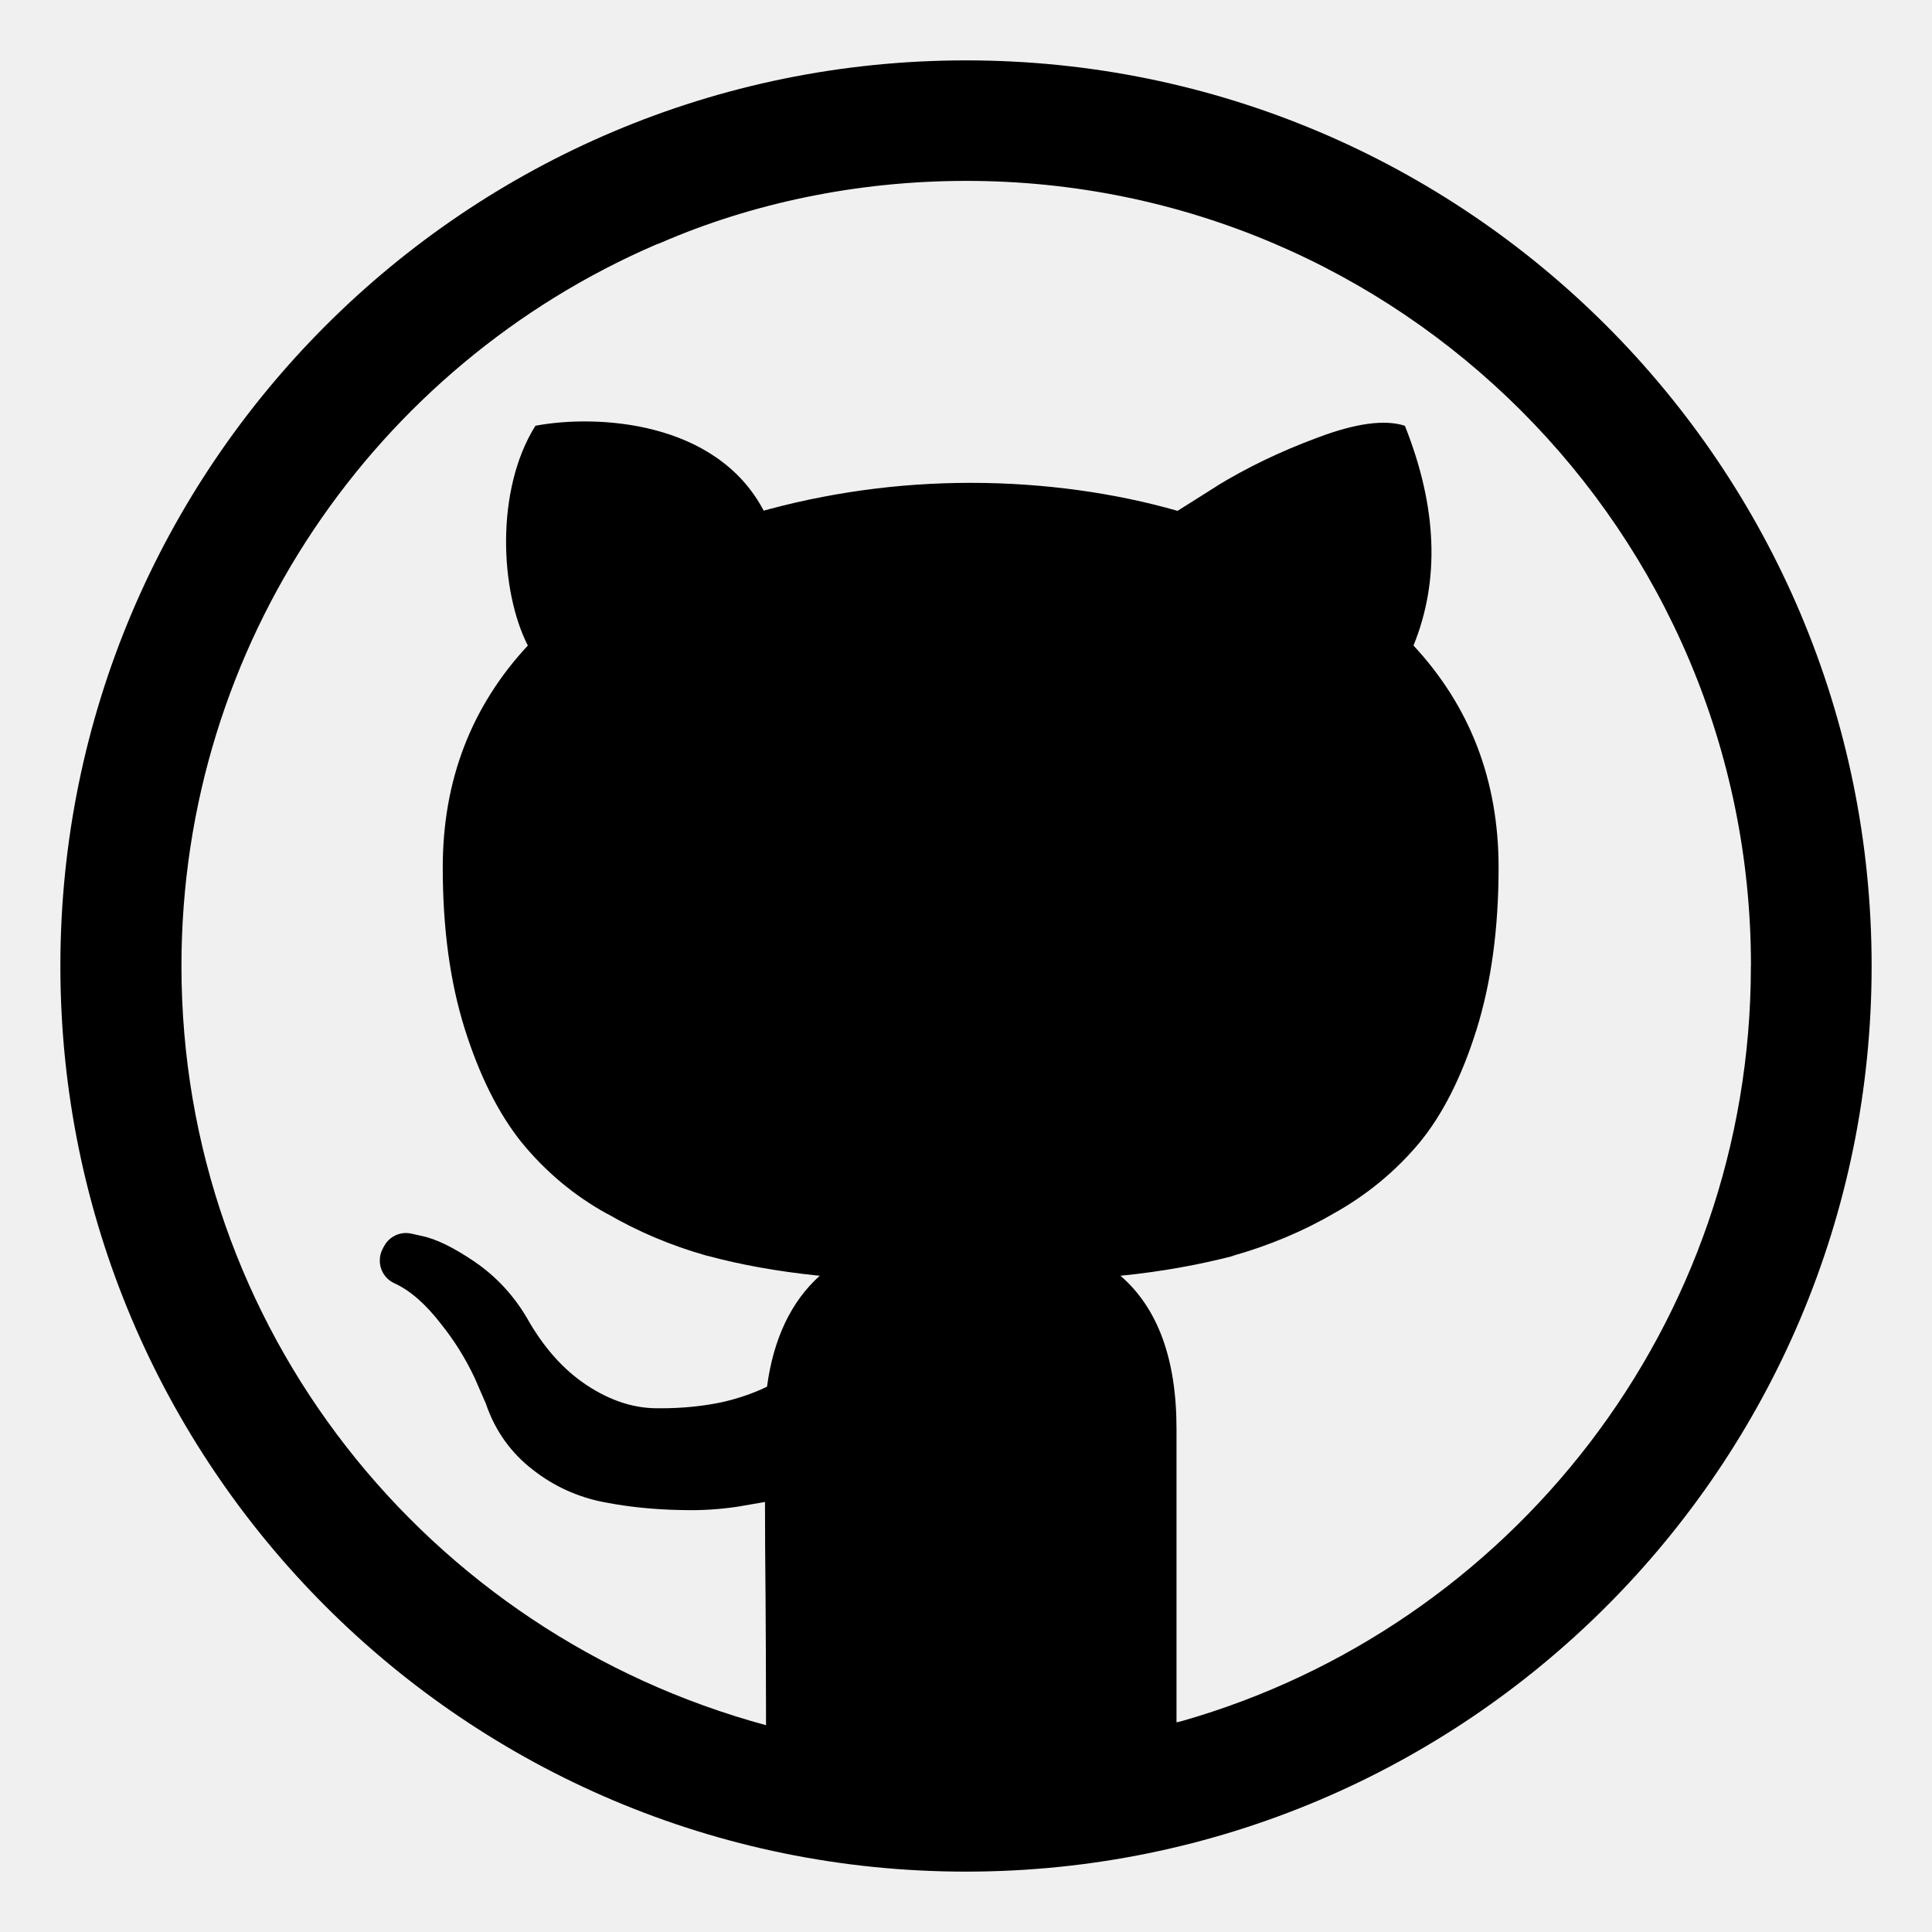
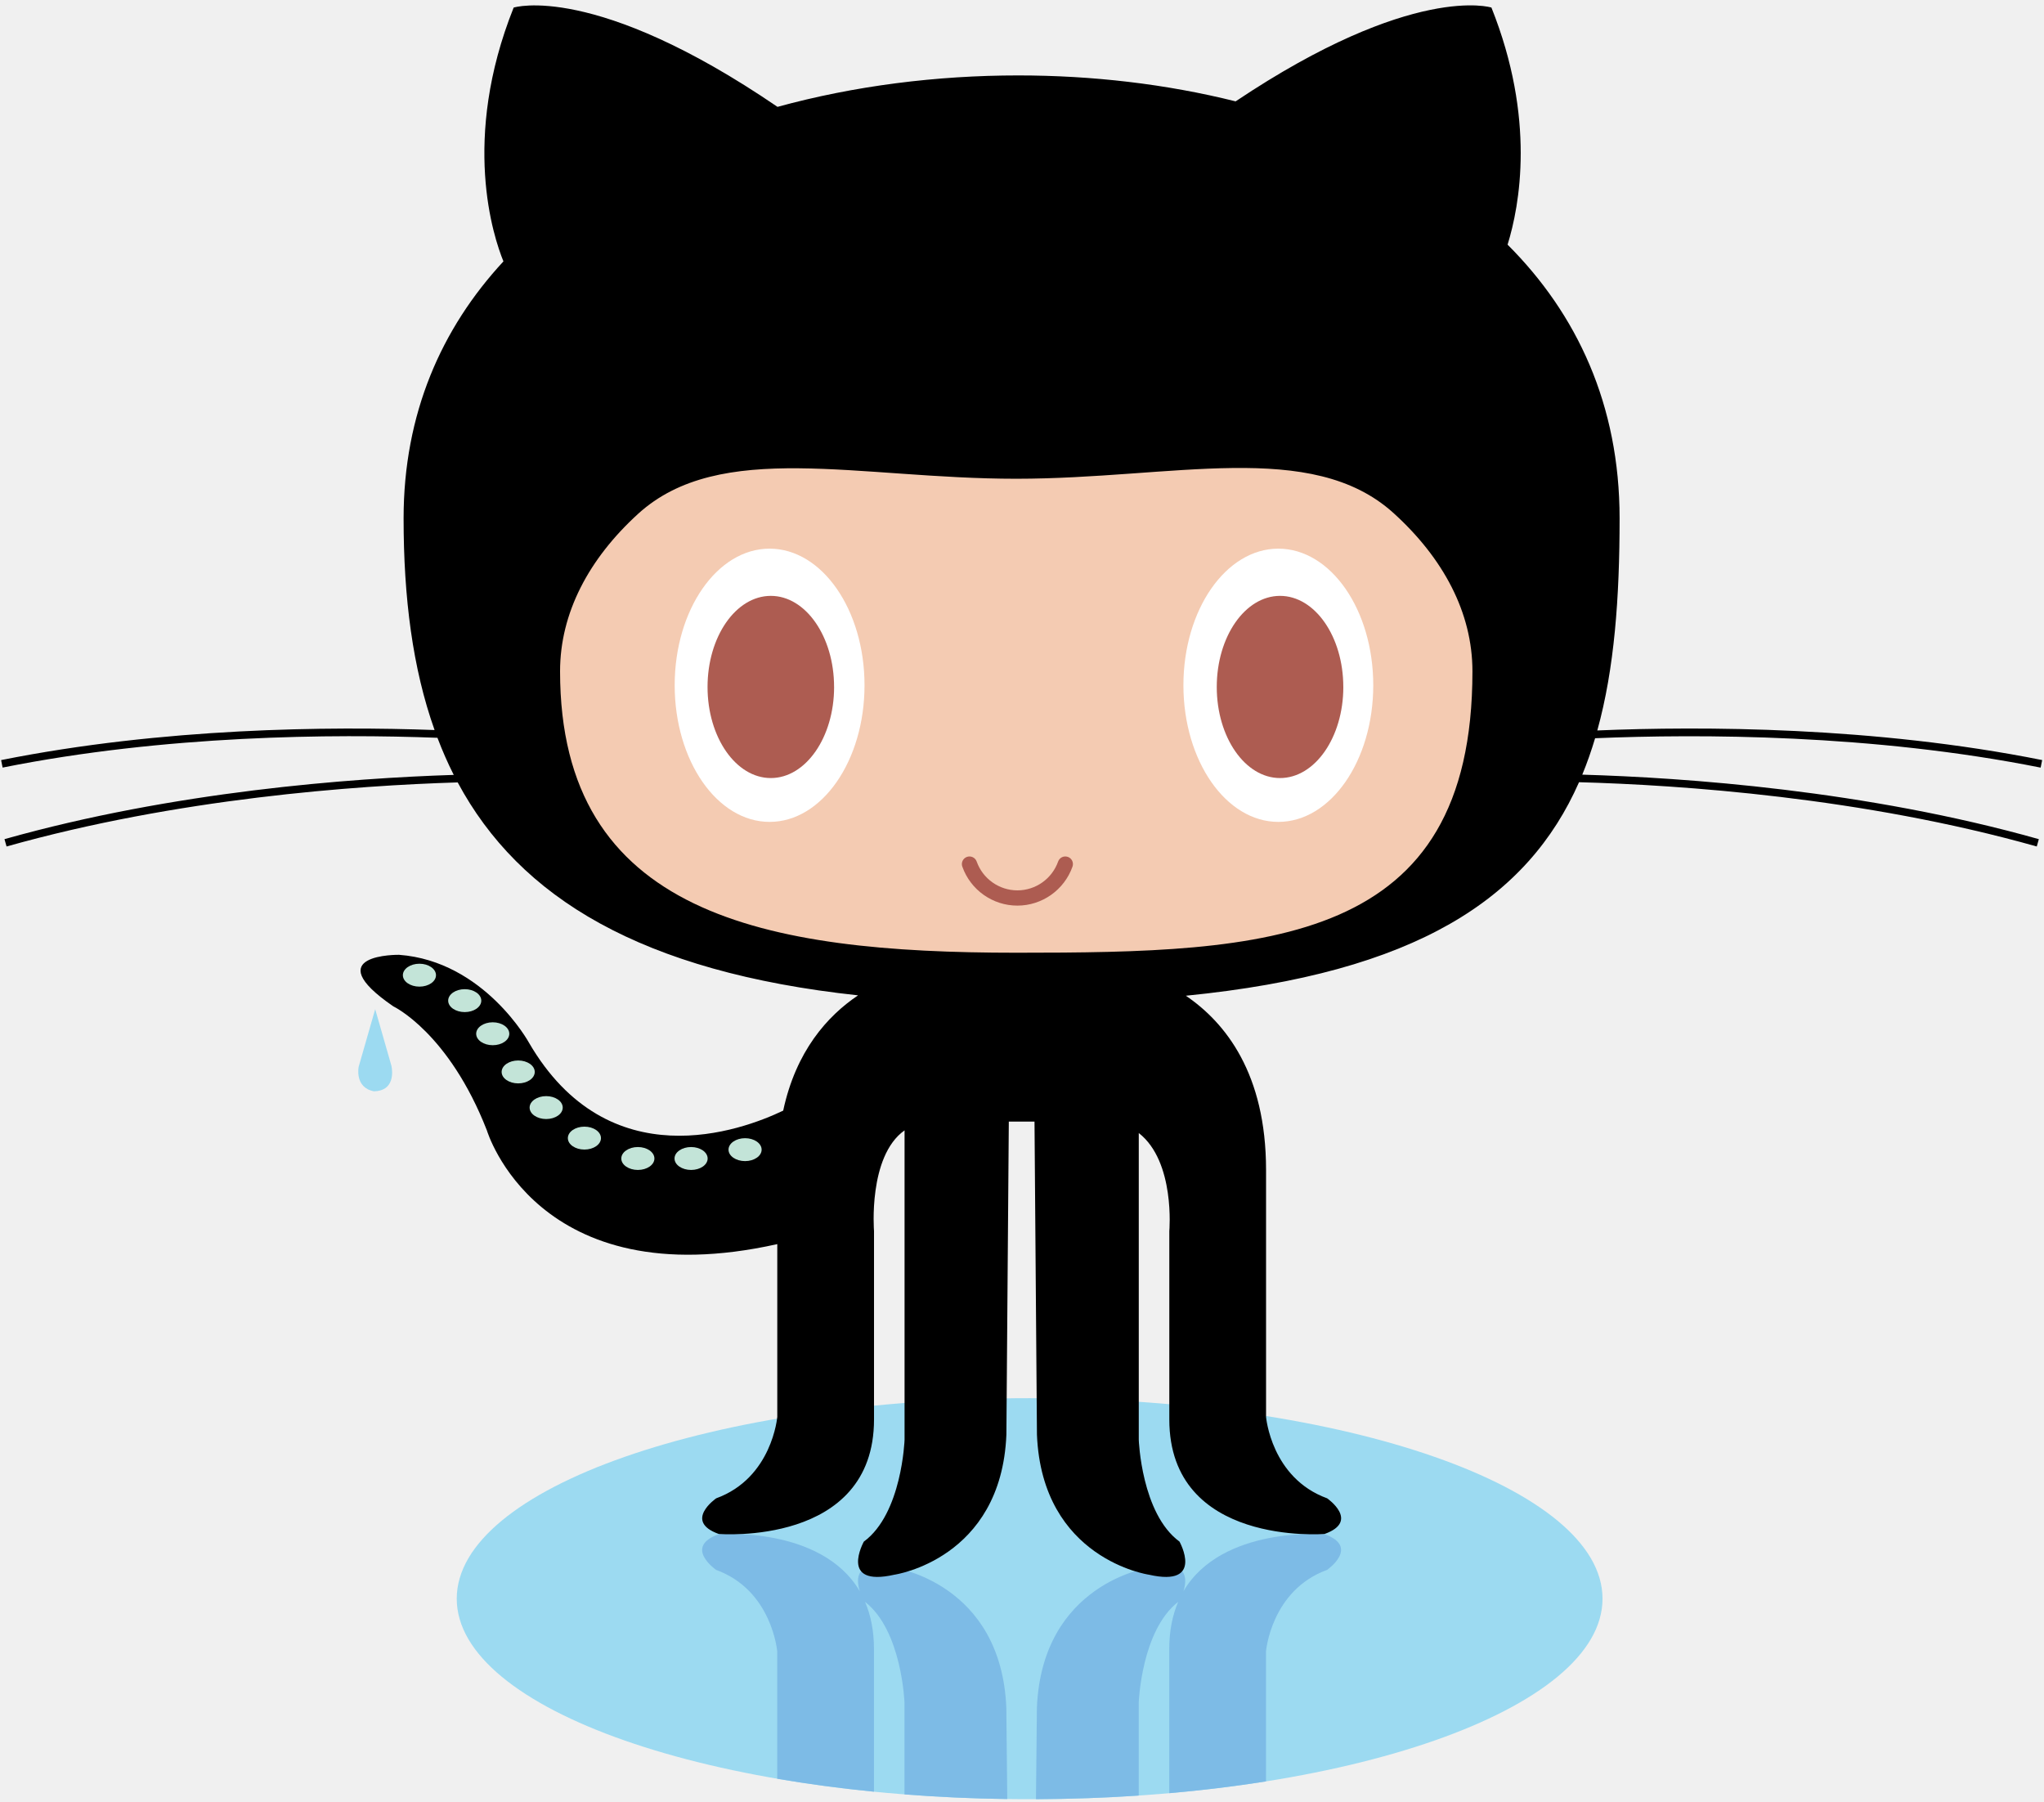
- <svg xmlns="http://www.w3.org/2000/svg" version="1.1" width="24" height="24" viewBox="0 0 24 24">
-   <path d="M12 0.75c-6.213 0-11.25 5.037-11.25 11.25s5.037 11.25 11.25 11.25 11.25-5.037 11.25-11.25-5.037-11.25-11.25-11.25zM21.75 12c0 0.001 0 0.002 0 0.004 0 4.454-2.986 8.21-7.066 9.375l-0.069 0.017v-3.648q0-1.298-0.696-1.9c0.516-0.052 0.983-0.137 1.435-0.255l-0.064 0.014c0.479-0.134 0.897-0.312 1.284-0.536l-0.026 0.014c0.425-0.234 0.784-0.531 1.080-0.884l0.005-0.006q0.435-0.529 0.709-1.405t0.274-2.014q0-1.619-1.057-2.757 0.495-1.218-0.107-2.73-0.375-0.121-1.084 0.147c-0.475 0.176-0.88 0.374-1.263 0.607l0.032-0.018-0.509 0.321c-0.77-0.221-1.655-0.348-2.57-0.348s-1.799 0.127-2.638 0.364l0.068-0.016c-0.59-1.127-2.086-1.199-2.837-1.057-0.5 0.797-0.44 2.054-0.094 2.73q-1.057 1.138-1.057 2.757 0 1.138 0.274 2.007t0.703 1.405c0.296 0.363 0.653 0.663 1.059 0.887l0.019 0.009c0.361 0.21 0.779 0.389 1.219 0.513l0.038 0.009c0.389 0.105 0.856 0.189 1.333 0.238l0.039 0.003q-0.535 0.482-0.656 1.379c-0.173 0.084-0.374 0.153-0.585 0.198l-0.017 0.003c-0.214 0.043-0.46 0.067-0.711 0.067-0.018 0-0.036-0-0.054-0l0.003 0q-0.442 0-0.877-0.288t-0.743-0.837c-0.166-0.281-0.383-0.513-0.642-0.691l-0.007-0.005q-0.395-0.268-0.662-0.321l-0.121-0.027c-0.020-0.005-0.044-0.008-0.068-0.008-0.12 0-0.224 0.068-0.275 0.167l-0.001 0.002-0.016 0.031c-0.022 0.041-0.034 0.090-0.034 0.142 0 0.125 0.073 0.232 0.179 0.281l0.002 0.001q0.294 0.134 0.582 0.509c0.159 0.198 0.3 0.422 0.413 0.662l0.009 0.020 0.134 0.308c0.113 0.336 0.318 0.617 0.585 0.82l0.004 0.003c0.25 0.196 0.553 0.337 0.884 0.399l0.013 0.002c0.276 0.054 0.597 0.088 0.925 0.094l0.005 0c0.037 0.001 0.081 0.002 0.125 0.002 0.218 0 0.432-0.018 0.64-0.052l-0.023 0.003 0.308-0.053q0 0.508 0.007 1.191c0.003 0.276 0.005 1.027 0.006 1.582-4.213-1.141-7.262-4.93-7.262-9.431 0-4.014 2.424-7.462 5.889-8.959l0.063-0.024c1.121-0.487 2.426-0.77 3.798-0.77 5.383 0 9.747 4.364 9.747 9.747 0 0.003 0 0.006 0 0.009v-0z" />
+ <svg xmlns="http://www.w3.org/2000/svg" viewBox="-0.2 -1 379 334">
+   <path id="puddle" fill="#9CDAF1" d="m296.94 295.43c0 20.533-47.56 37.176-106.22 37.176-58.67 0-106.23-16.643-106.23-37.176s47.558-37.18 106.23-37.18c58.66 0 106.22 16.65 106.22 37.18z" />
+   <path id="shadow-legs-left" fill="#7DBBE6" d="m161.85 331.22v-26.5c0-3.422-.619-6.284-1.653-8.701 6.853 5.322 7.316 18.695 7.316 18.695v17.004c6.166.481 12.534.773 19.053.861l-.172-16.92c-.944-23.13-20.769-25.961-20.769-25.961-7.245-1.645-7.137 1.991-6.409 4.34-7.108-12.122-26.158-10.556-26.158-10.556-6.611 2.357-.475 6.607-.475 6.607 10.387 3.775 11.33 15.105 11.33 15.105v23.622c5.72.98 11.71 1.79 17.94 2.4z" />
+   <path id="shadow-legs-right" fill="#7DBBE6" d="m245.4 283.48s-19.053-1.566-26.16 10.559c.728-2.35.839-5.989-6.408-4.343 0 0-19.824 2.832-20.768 25.961l-.174 16.946c6.509-.025 12.876-.254 19.054-.671v-17.219s.465-13.373 7.316-18.695c-1.034 2.417-1.653 5.278-1.653 8.701v26.775c6.214-.544 12.211-1.279 17.937-2.188v-24.113s.944-11.33 11.33-15.105c0-.01 6.13-4.26-.48-6.62z" />
+   <path id="cat" fill="#000" d="m378.18 141.32l.28-1.389c-31.162-6.231-63.141-6.294-82.487-5.49 3.178-11.451 4.134-24.627 4.134-39.32 0-21.073-7.917-37.931-20.77-50.759 2.246-7.25 5.246-23.351-2.996-43.963 0 0-14.541-4.617-47.431 17.396-12.884-3.22-26.596-4.81-40.328-4.81-15.109 0-30.376 1.924-44.615 5.83-33.94-23.154-48.923-18.411-48.923-18.411-9.78 24.457-3.733 42.566-1.896 47.063-11.495 12.406-18.513 28.243-18.513 47.659 0 14.658 1.669 27.808 5.745 39.237-19.511-.71-50.323-.437-80.373 5.572l.276 1.389c30.231-6.046 61.237-6.256 80.629-5.522.898 2.366 1.899 4.661 3.021 6.879-19.177.618-51.922 3.062-83.303 11.915l.387 1.36c31.629-8.918 64.658-11.301 83.649-11.882 11.458 21.358 34.048 35.152 74.236 39.484-5.704 3.833-11.523 10.349-13.881 21.374-7.773 3.718-32.379 12.793-47.142-12.599 0 0-8.264-15.109-24.082-16.292 0 0-15.344-.235-1.059 9.562 0 0 10.267 4.838 17.351 23.019 0 0 9.241 31.01 53.835 21.061v32.032s-.943 11.33-11.33 15.105c0 0-6.137 4.249.475 6.606 0 0 28.792 2.361 28.792-21.238v-34.929s-1.142-13.852 5.663-18.667v57.371s-.47 13.688-7.551 18.881c0 0-4.723 8.494 5.663 6.137 0 0 19.824-2.832 20.769-25.961l.449-58.06h4.765l.453 58.06c.943 23.129 20.768 25.961 20.768 25.961 10.383 2.357 5.663-6.137 5.663-6.137-7.08-5.193-7.551-18.881-7.551-18.881v-56.876c6.801 5.296 5.663 18.171 5.663 18.171v34.929c0 23.6 28.793 21.238 28.793 21.238 6.606-2.357.474-6.606.474-6.606-10.386-3.775-11.33-15.105-11.33-15.105v-45.786c0-17.854-7.518-27.309-14.87-32.3 42.859-4.25 63.426-18.089 72.903-39.591 18.773.516 52.557 2.803 84.873 11.919l.384-1.36c-32.131-9.063-65.692-11.408-84.655-11.96.898-2.172 1.682-4.431 2.378-6.755 19.25-.80 51.38-.79 82.66 5.46z" />
+   <path id="face" fill="#F4CBB2" d="m258.19 94.132c9.231 8.363 14.631 18.462 14.631 29.343 0 50.804-37.872 52.181-84.585 52.181-46.721 0-84.589-7.035-84.589-52.181 0-10.809 5.324-20.845 14.441-29.174 15.208-13.881 40.946-6.531 70.147-6.531 29.07-.004 54.72-7.429 69.95 6.357z" />
+   <path id="eye-left" fill="#FFF" d="m160.1 126.06 c0 13.994-7.88 25.336-17.6 25.336-9.72 0-17.6-11.342-17.6-25.336 0-13.992 7.88-25.33 17.6-25.33 9.72.01 17.6 11.34 17.6 25.33z" />
+   <path id="eye-right" fill="#FFF" d="m254.43 126.06 c0 13.994-7.88 25.336-17.6 25.336-9.72 0-17.6-11.342-17.6-25.336 0-13.992 7.88-25.33 17.6-25.33 9.72.01 17.6 11.34 17.6 25.33z" />
+   <path id="pupil-left" fill="#AD5C51" d="m154.46 126.38 c0 9.328-5.26 16.887-11.734 16.887s-11.733-7.559-11.733-16.887c0-9.331 5.255-16.894 11.733-16.894 6.47 0 11.73 7.56 11.73 16.89z" />
+   <path id="pupil-right" fill="#AD5C51" d="m248.88 126.38 c0 9.328-5.26 16.887-11.734 16.887s-11.733-7.559-11.733-16.887c0-9.331 5.255-16.894 11.733-16.894 6.47 0 11.73 7.56 11.73 16.89z" />
+   <path id="nose" fill="#AD5C51" d="M 188.5 148.56 a 4.401 4.401 0 1 0 0 0" />
+   <path id="mouth" fill="#AD5C51" d="m178.23 159.69c-.26-.738.128-1.545.861-1.805.737-.26 1.546.128 1.805.861 1.134 3.198 4.167 5.346 7.551 5.346s6.417-2.147 7.551-5.346c.26-.738 1.067-1.121 1.805-.861s1.121 1.067.862 1.805c-1.529 4.324-5.639 7.229-10.218 7.229s-8.68-2.89-10.21-7.22z" />
+   <path id="octo1" fill="#C3E4D8" d="m80.641 179.82 c0 1.174-1.376 2.122-3.07 2.122-1.693 0-3.07-.948-3.07-2.122 0-1.175 1.377-2.127 3.07-2.127 1.694 0 3.07.95 3.07 2.13z" />
+   <path id="octo2" fill="#C3E4D8" d="m89.041 184.54 c0 1.174-1.376 2.122-3.07 2.122-1.693 0-3.07-.948-3.07-2.122 0-1.175 1.377-2.127 3.07-2.127 1.694 0 3.07.95 3.07 2.13z" />
+   <path id="octo3" fill="#C3E4D8" d="m94.234 190.68 c0 1.174-1.376 2.122-3.07 2.122-1.693 0-3.07-.948-3.07-2.122 0-1.175 1.377-2.127 3.07-2.127 1.694 0 3.07.95 3.07 2.13z" />
+   <path id="octo4" fill="#C3E4D8" d="m98.954 197.76 c0 1.174-1.376 2.122-3.07 2.122-1.693 0-3.07-.948-3.07-2.122 0-1.175 1.377-2.127 3.07-2.127 1.694 0 3.07.95 3.07 2.13z" />
+   <path id="octo5" fill="#C3E4D8" d="m104.142 204.37 c0 1.174-1.376 2.122-3.07 2.122-1.693 0-3.07-.948-3.07-2.122 0-1.175 1.377-2.127 3.07-2.127 1.694 0 3.07.95 3.07 2.13z" />
+   <path id="octo6" fill="#C3E4D8" d="m111.232 210.03 c0 1.174-1.376 2.122-3.07 2.122-1.693 0-3.07-.948-3.07-2.122 0-1.175 1.377-2.127 3.07-2.127 1.694 0 3.07.95 3.07 2.13z" />
+   <path id="octo7" fill="#C3E4D8" d="m121.142 213.81 c0 1.174-1.376 2.122-3.07 2.122-1.693 0-3.07-.948-3.07-2.122 0-1.175 1.377-2.127 3.07-2.127 1.694 0 3.07.95 3.07 2.13z" />
+   <path id="octo8" fill="#C3E4D8" d="m131.012 213.81 c0 1.174-1.376 2.122-3.07 2.122-1.693 0-3.07-.948-3.07-2.122 0-1.175 1.377-2.127 3.07-2.127 1.694 0 3.07.95 3.07 2.13z" />
+   <path id="octo9" fill="#C3E4D8" d="m141.022 212.17 c0 1.174-1.376 2.122-3.07 2.122-1.693 0-3.07-.948-3.07-2.122 0-1.175 1.377-2.127 3.07-2.127 1.694 0 3.07.95 3.07 2.13z" />
+   <path id="drop" fill="#9CDAF1" d="m69.369 186.12l-3.066 10.683s-.8 3.861 2.84 4.546c3.8-.074 3.486-3.627 3.223-4.781z" />
</svg>
